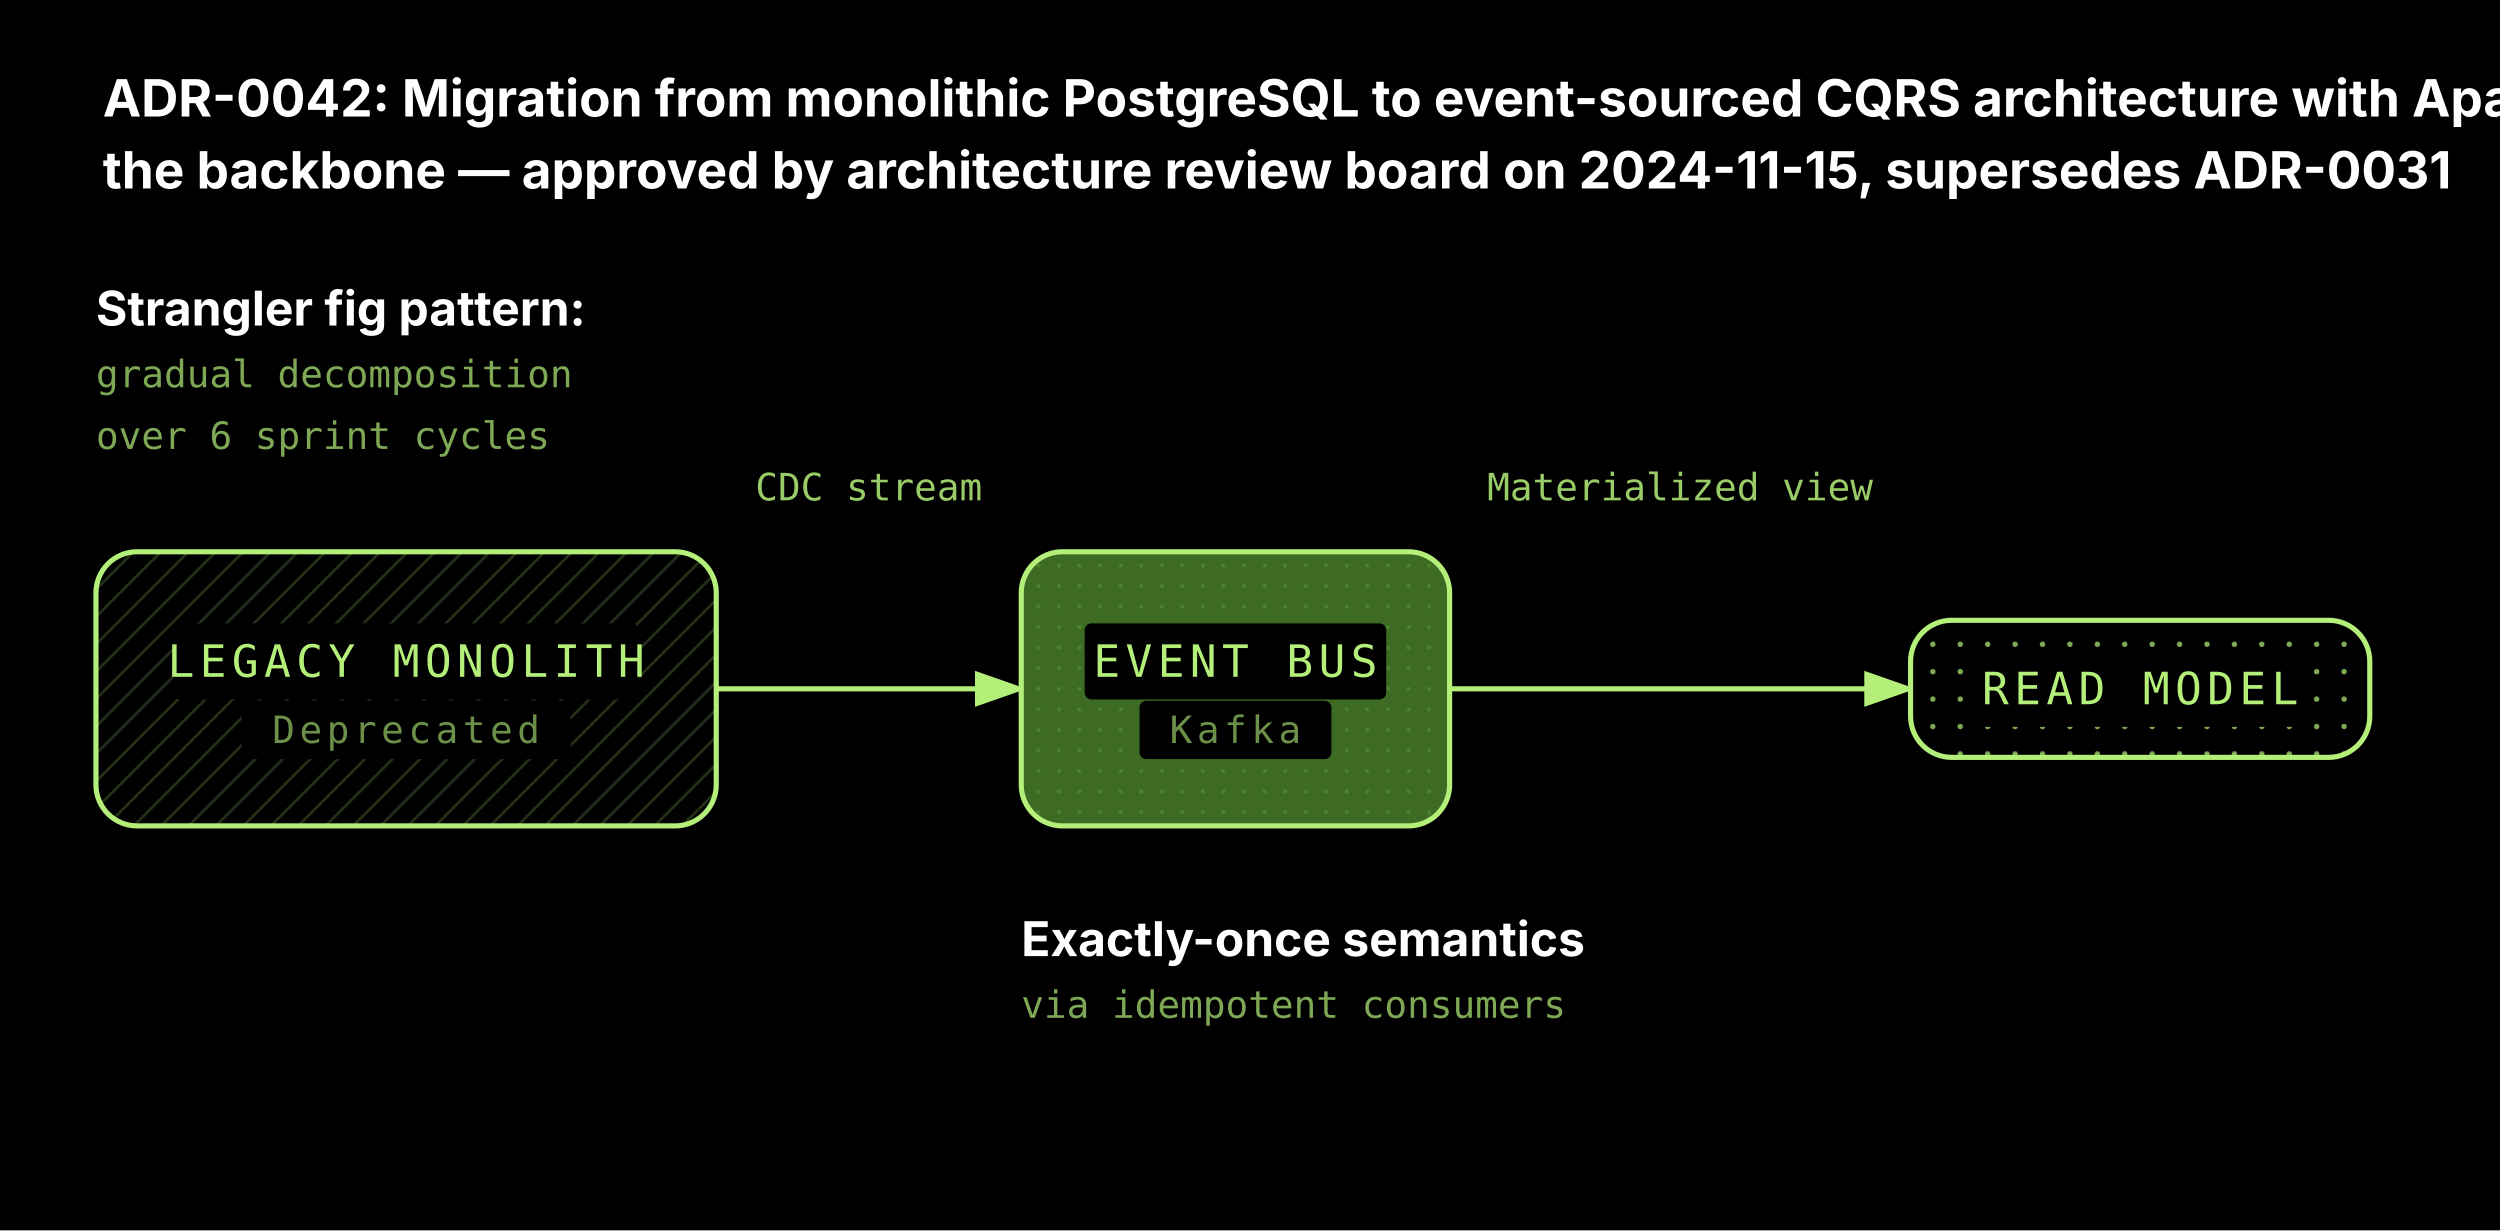
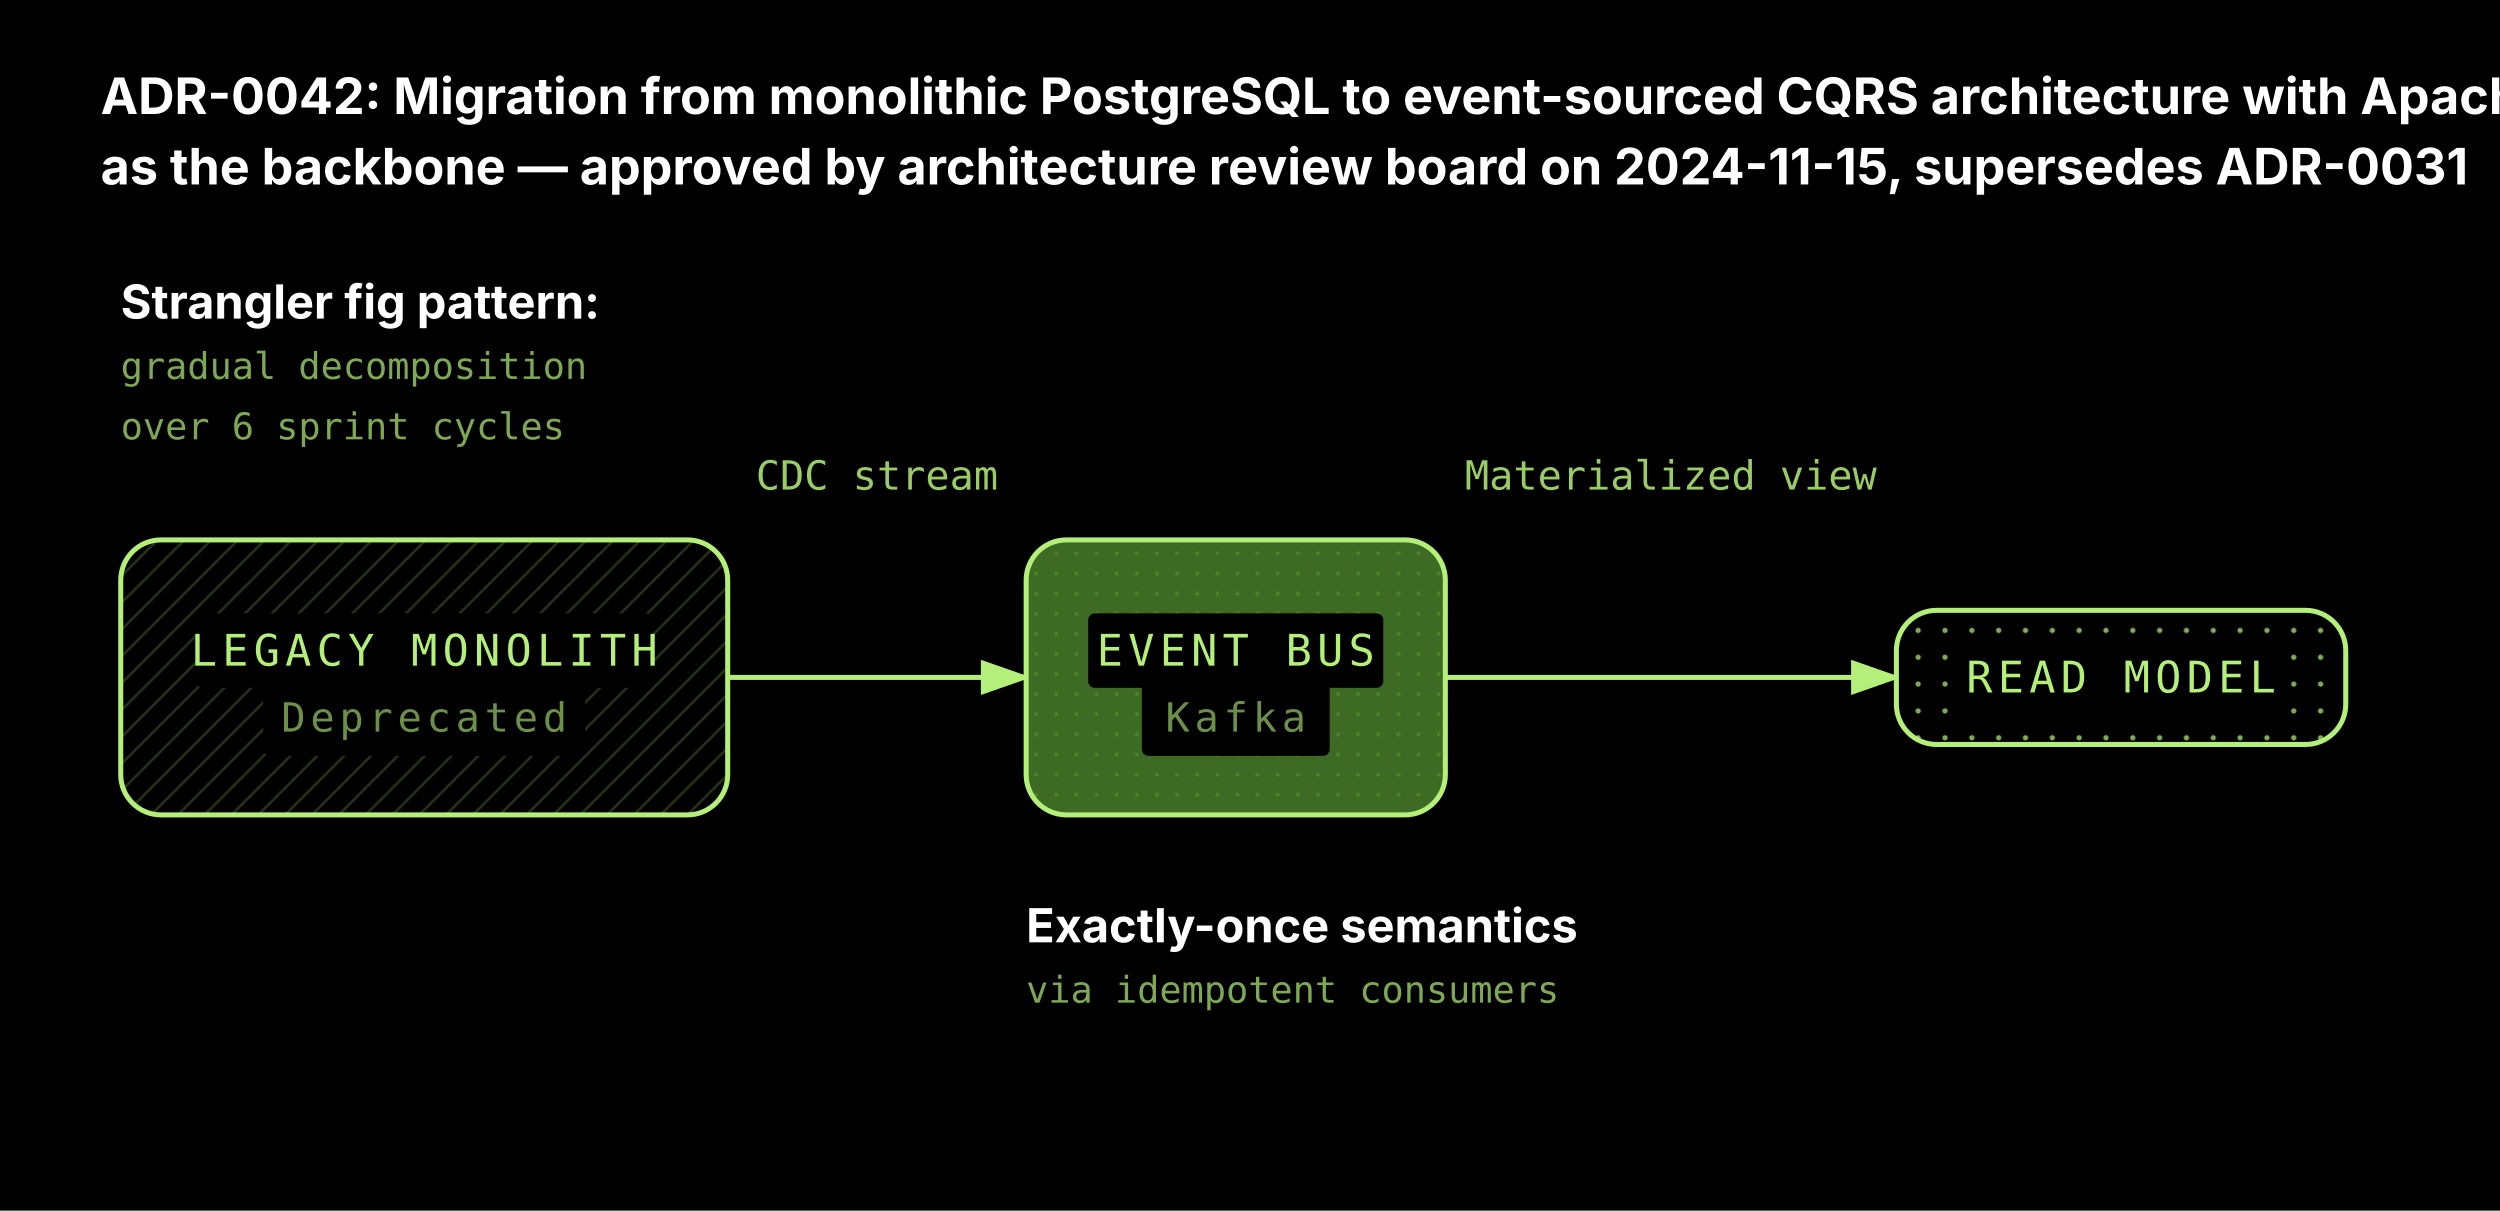
- <svg xmlns="http://www.w3.org/2000/svg" viewBox="0 0 729.5 359" width="729.5" height="359">
+ <svg xmlns="http://www.w3.org/2000/svg" viewBox="0 0 745.5 361" width="745.5" height="361">
  <defs>
    <pattern id="dotgrid" width="8" height="8" patternUnits="userSpaceOnUse">
      <rect width="8" height="8" fill="#000000" />
      <circle cx="4" cy="4" r="0.8" fill="#b4f079" opacity="0.7" />
    </pattern>
    <pattern id="crosshatch" width="8" height="8" patternUnits="userSpaceOnUse">
      <rect width="8" height="8" fill="#000000" />
      <path d="M0 8L8 0M-1 1L1 -1M7 9L9 7" stroke="#b4f079" stroke-width="0.8" opacity="0.2" />
    </pattern>
    <pattern id="hero" width="6" height="6" patternUnits="userSpaceOnUse">
      <rect width="6" height="6" fill="#3d6b23" />
      <circle cx="3" cy="3" r="0.6" fill="#5a9a35" opacity="0.5" />
    </pattern>
    <marker id="arrowhead" markerWidth="10" markerHeight="7" refX="9" refY="3.5" orient="auto" markerUnits="strokeWidth">
      <polygon points="0 0, 10 3.5, 0 7" fill="#b4f079" />
    </marker>
    <marker id="arrowhead-reverse" markerWidth="10" markerHeight="7" refX="1" refY="3.5" orient="auto" markerUnits="strokeWidth">
      <polygon points="10 0, 0 3.5, 10 7" fill="#b4f079" />
    </marker>
  </defs>
  <rect width="100%" height="100%" fill="#000000" />
  <g class="diagram">
-     <text x="30" y="34" font-family="'Inter', 'Helvetica Neue', Arial, sans-serif" font-size="15" fill="#ffffff" font-weight="700">ADR-0042: Migration from monolithic PostgreSQL to event-sourced CQRS architecture with Apache Kafka as</text>
-     <text x="30" y="55" font-family="'Inter', 'Helvetica Neue', Arial, sans-serif" font-size="15" fill="#ffffff" font-weight="700">the backbone — approved by architecture review board on 2024-11-15, supersedes ADR-0031</text>
-     <line x1="209" y1="201" x2="298" y2="201" stroke="#b4f079" stroke-width="1.5" marker-end="url(#arrowhead)" />
-     <line x1="423" y1="201" x2="557.5" y2="201" stroke="#b4f079" stroke-width="1.5" marker-end="url(#arrowhead)" />
-     <rect x="215" y="132" width="77" height="21" rx="4" fill="#000000" />
-     <rect x="429" y="132" width="122.5" height="21" rx="4" fill="#000000" />
-     <rect x="28" y="161" width="181" height="80" rx="12" fill="url(#crosshatch)" stroke="#b4f079" stroke-width="1.5" />
-     <rect x="50.5" y="181.9" width="136" height="22.2" fill="#000000" rx="2" />
-     <text x="118.5" y="193" font-family="'JetBrains Mono', 'Fira Code', 'SF Mono', 'Cascadia Code', monospace" font-size="13" fill="#b4f079" text-anchor="middle" dominant-baseline="central" letter-spacing="0.12em">LEGACY MONOLITH</text>
-     <rect x="70.5" y="204.5" width="96" height="17" fill="#000000" rx="2" />
-     <text x="118.5" y="213" font-family="'JetBrains Mono', 'Fira Code', 'SF Mono', 'Cascadia Code', monospace" font-size="11" fill="#b4f079" opacity="0.6" text-anchor="middle" dominant-baseline="central" letter-spacing="0.12em">Deprecated</text>
-     <rect x="298" y="161" width="125" height="80" rx="12" fill="url(#hero)" stroke="#b4f079" stroke-width="1.5" />
-     <rect x="316.5" y="181.9" width="88" height="22.2" fill="#000000" rx="2" />
-     <text x="360.5" y="193" font-family="'JetBrains Mono', 'Fira Code', 'SF Mono', 'Cascadia Code', monospace" font-size="13" fill="#b4f079" text-anchor="middle" dominant-baseline="central" letter-spacing="0.12em">EVENT BUS</text>
-     <rect x="332.5" y="204.5" width="56" height="17" fill="#000000" rx="2" />
-     <text x="360.5" y="213" font-family="'JetBrains Mono', 'Fira Code', 'SF Mono', 'Cascadia Code', monospace" font-size="11" fill="#b4f079" opacity="0.6" text-anchor="middle" dominant-baseline="central" letter-spacing="0.12em">Kafka</text>
-     <rect x="557.5" y="181" width="134" height="40" rx="12" fill="url(#dotgrid)" stroke="#b4f079" stroke-width="1.5" />
-     <rect x="576.5" y="189.9" width="96" height="22.2" fill="#000000" rx="2" />
-     <text x="624.5" y="201" font-family="'JetBrains Mono', 'Fira Code', 'SF Mono', 'Cascadia Code', monospace" font-size="13" fill="#b4f079" text-anchor="middle" dominant-baseline="central" letter-spacing="0.12em">READ MODEL</text>
-     <text x="253.5" y="146" font-family="'JetBrains Mono', 'Fira Code', 'SF Mono', 'Cascadia Code', monospace" font-size="11" fill="#b4f079" opacity="0.85" text-anchor="middle">CDC stream</text>
-     <text x="490.25" y="146" font-family="'JetBrains Mono', 'Fira Code', 'SF Mono', 'Cascadia Code', monospace" font-size="11" fill="#b4f079" opacity="0.85" text-anchor="middle">Materialized view</text>
-     <text x="28" y="95" font-family="'Inter', 'Helvetica Neue', Arial, sans-serif" font-size="14" fill="#ffffff" font-weight="700">Strangler fig pattern:</text>
-     <text x="28" y="113" font-family="'JetBrains Mono', 'Fira Code', 'SF Mono', 'Cascadia Code', monospace" font-size="11" fill="#b4f079" opacity="0.7">gradual decomposition</text>
-     <text x="28" y="131" font-family="'JetBrains Mono', 'Fira Code', 'SF Mono', 'Cascadia Code', monospace" font-size="11" fill="#b4f079" opacity="0.7">over 6 sprint cycles</text>
-     <text x="298" y="279" font-family="'Inter', 'Helvetica Neue', Arial, sans-serif" font-size="14" fill="#ffffff" font-weight="700">Exactly-once semantics</text>
-     <text x="298" y="297" font-family="'JetBrains Mono', 'Fira Code', 'SF Mono', 'Cascadia Code', monospace" font-size="11" fill="#b4f079" opacity="0.7">via idempotent consumers</text>
+     <text x="30" y="34" font-family="'Inter', 'Helvetica Neue', Arial, sans-serif" font-size="15" fill="#ffffff" font-weight="700">ADR-0042: Migration from monolithic PostgreSQL to event-sourced CQRS architecture with Apache Kafka</text>
+     <text x="30" y="55" font-family="'Inter', 'Helvetica Neue', Arial, sans-serif" font-size="15" fill="#ffffff" font-weight="700">as the backbone — approved by architecture review board on 2024-11-15, supersedes ADR-0031</text>
+     <line x1="217" y1="202" x2="306" y2="202" stroke="#b4f079" stroke-width="1.5" marker-end="url(#arrowhead)" />
+     <line x1="431" y1="202" x2="565.5" y2="202" stroke="#b4f079" stroke-width="1.5" marker-end="url(#arrowhead)" />
+     <rect x="220.5" y="131" width="82" height="22" rx="4" fill="#000000" />
+     <rect x="432.75" y="131" width="131" height="22" rx="4" fill="#000000" />
+     <rect x="36" y="161" width="181" height="82" rx="12" fill="url(#crosshatch)" stroke="#b4f079" stroke-width="1.5" />
+     <rect x="58.5" y="182.9" width="136" height="22.2" fill="#000000" rx="2" />
+     <text x="126.5" y="194" font-family="'JetBrains Mono', 'Fira Code', 'SF Mono', 'Cascadia Code', monospace" font-size="13" fill="#b4f079" text-anchor="middle" dominant-baseline="central" letter-spacing="0.12em">LEGACY MONOLITH</text>
+     <rect x="78.5" y="202.6" width="96" height="22.8" fill="#000000" rx="2" />
+     <text x="126.5" y="214" font-family="'JetBrains Mono', 'Fira Code', 'SF Mono', 'Cascadia Code', monospace" font-size="12" fill="#b4f079" opacity="0.6" text-anchor="middle" dominant-baseline="central" letter-spacing="0.12em">Deprecated</text>
+     <rect x="306" y="161" width="125" height="82" rx="12" fill="url(#hero)" stroke="#b4f079" stroke-width="1.5" />
+     <rect x="324.5" y="182.9" width="88" height="22.2" fill="#000000" rx="2" />
+     <text x="368.5" y="194" font-family="'JetBrains Mono', 'Fira Code', 'SF Mono', 'Cascadia Code', monospace" font-size="13" fill="#b4f079" text-anchor="middle" dominant-baseline="central" letter-spacing="0.12em">EVENT BUS</text>
+     <rect x="340.5" y="202.6" width="56" height="22.8" fill="#000000" rx="2" />
+     <text x="368.5" y="214" font-family="'JetBrains Mono', 'Fira Code', 'SF Mono', 'Cascadia Code', monospace" font-size="12" fill="#b4f079" opacity="0.6" text-anchor="middle" dominant-baseline="central" letter-spacing="0.12em">Kafka</text>
+     <rect x="565.5" y="182" width="134" height="40" rx="12" fill="url(#dotgrid)" stroke="#b4f079" stroke-width="1.5" />
+     <rect x="584.5" y="190.9" width="96" height="22.2" fill="#000000" rx="2" />
+     <text x="632.5" y="202" font-family="'JetBrains Mono', 'Fira Code', 'SF Mono', 'Cascadia Code', monospace" font-size="13" fill="#b4f079" text-anchor="middle" dominant-baseline="central" letter-spacing="0.12em">READ MODEL</text>
+     <text x="261.5" y="146" font-family="'JetBrains Mono', 'Fira Code', 'SF Mono', 'Cascadia Code', monospace" font-size="12" fill="#b4f079" opacity="0.85" text-anchor="middle">CDC stream</text>
+     <text x="498.25" y="146" font-family="'JetBrains Mono', 'Fira Code', 'SF Mono', 'Cascadia Code', monospace" font-size="12" fill="#b4f079" opacity="0.85" text-anchor="middle">Materialized view</text>
+     <text x="36" y="95" font-family="'Inter', 'Helvetica Neue', Arial, sans-serif" font-size="14" fill="#ffffff" font-weight="700">Strangler fig pattern:</text>
+     <text x="36" y="113" font-family="'JetBrains Mono', 'Fira Code', 'SF Mono', 'Cascadia Code', monospace" font-size="11" fill="#b4f079" opacity="0.7">gradual decomposition</text>
+     <text x="36" y="131" font-family="'JetBrains Mono', 'Fira Code', 'SF Mono', 'Cascadia Code', monospace" font-size="11" fill="#b4f079" opacity="0.7">over 6 sprint cycles</text>
+     <text x="306" y="281" font-family="'Inter', 'Helvetica Neue', Arial, sans-serif" font-size="14" fill="#ffffff" font-weight="700">Exactly-once semantics</text>
+     <text x="306" y="299" font-family="'JetBrains Mono', 'Fira Code', 'SF Mono', 'Cascadia Code', monospace" font-size="11" fill="#b4f079" opacity="0.7">via idempotent consumers</text>
  </g>
</svg>
